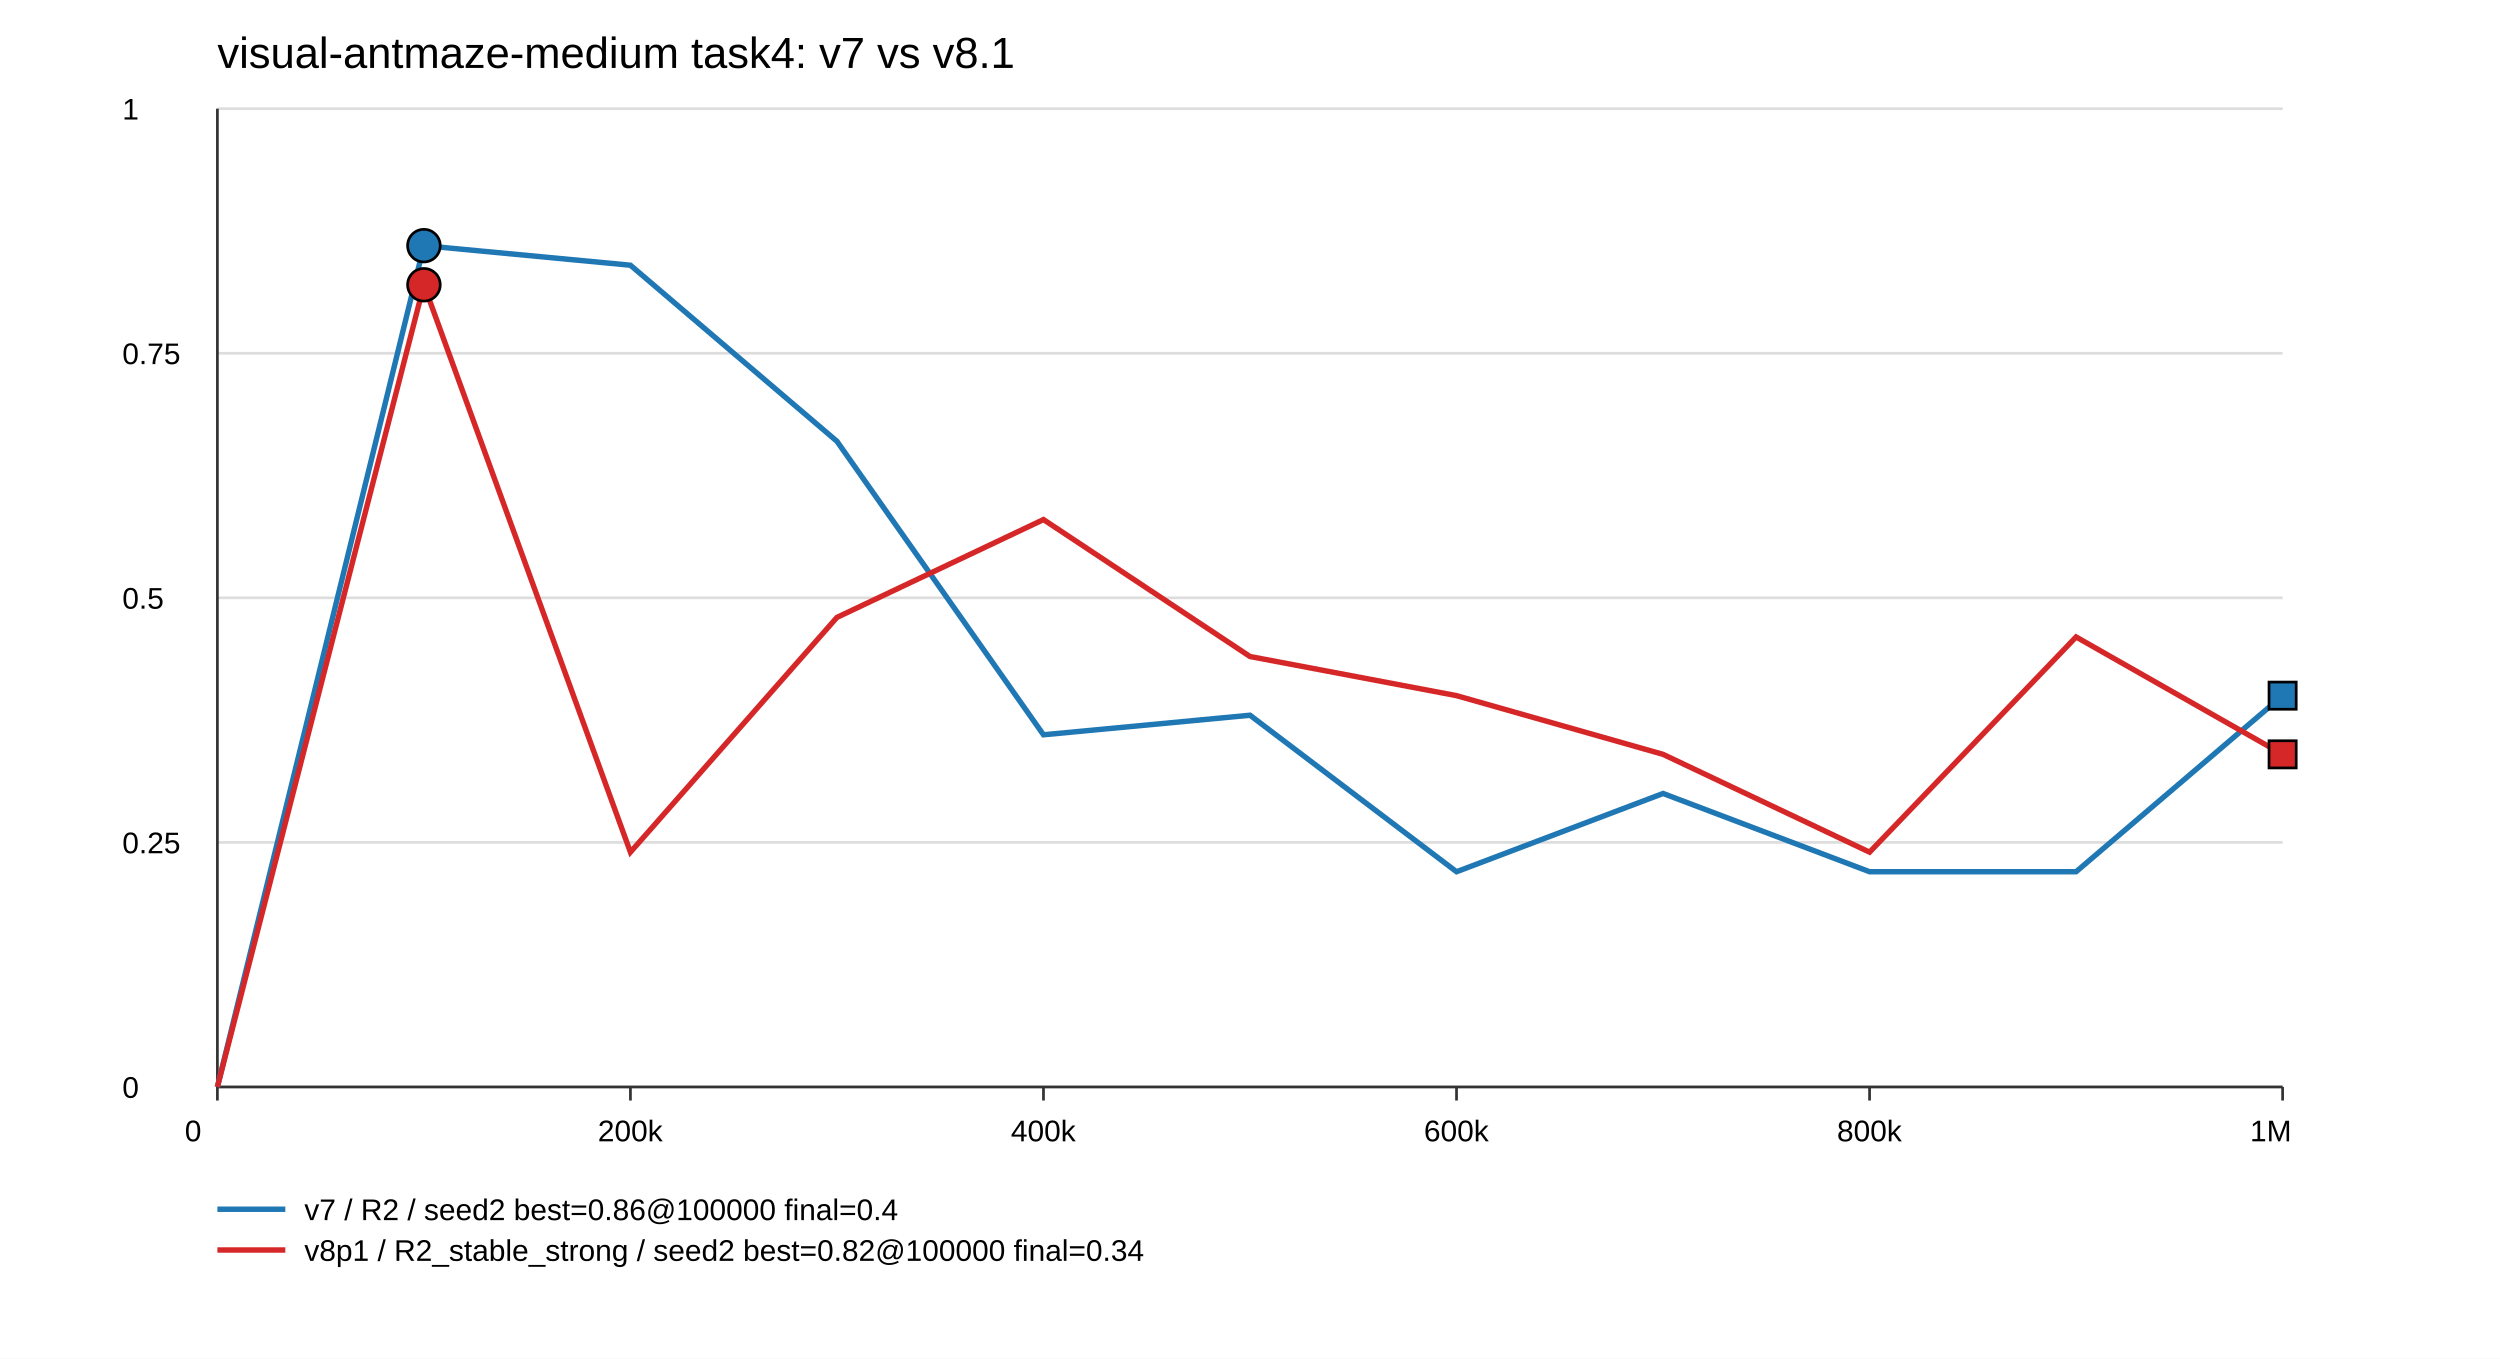
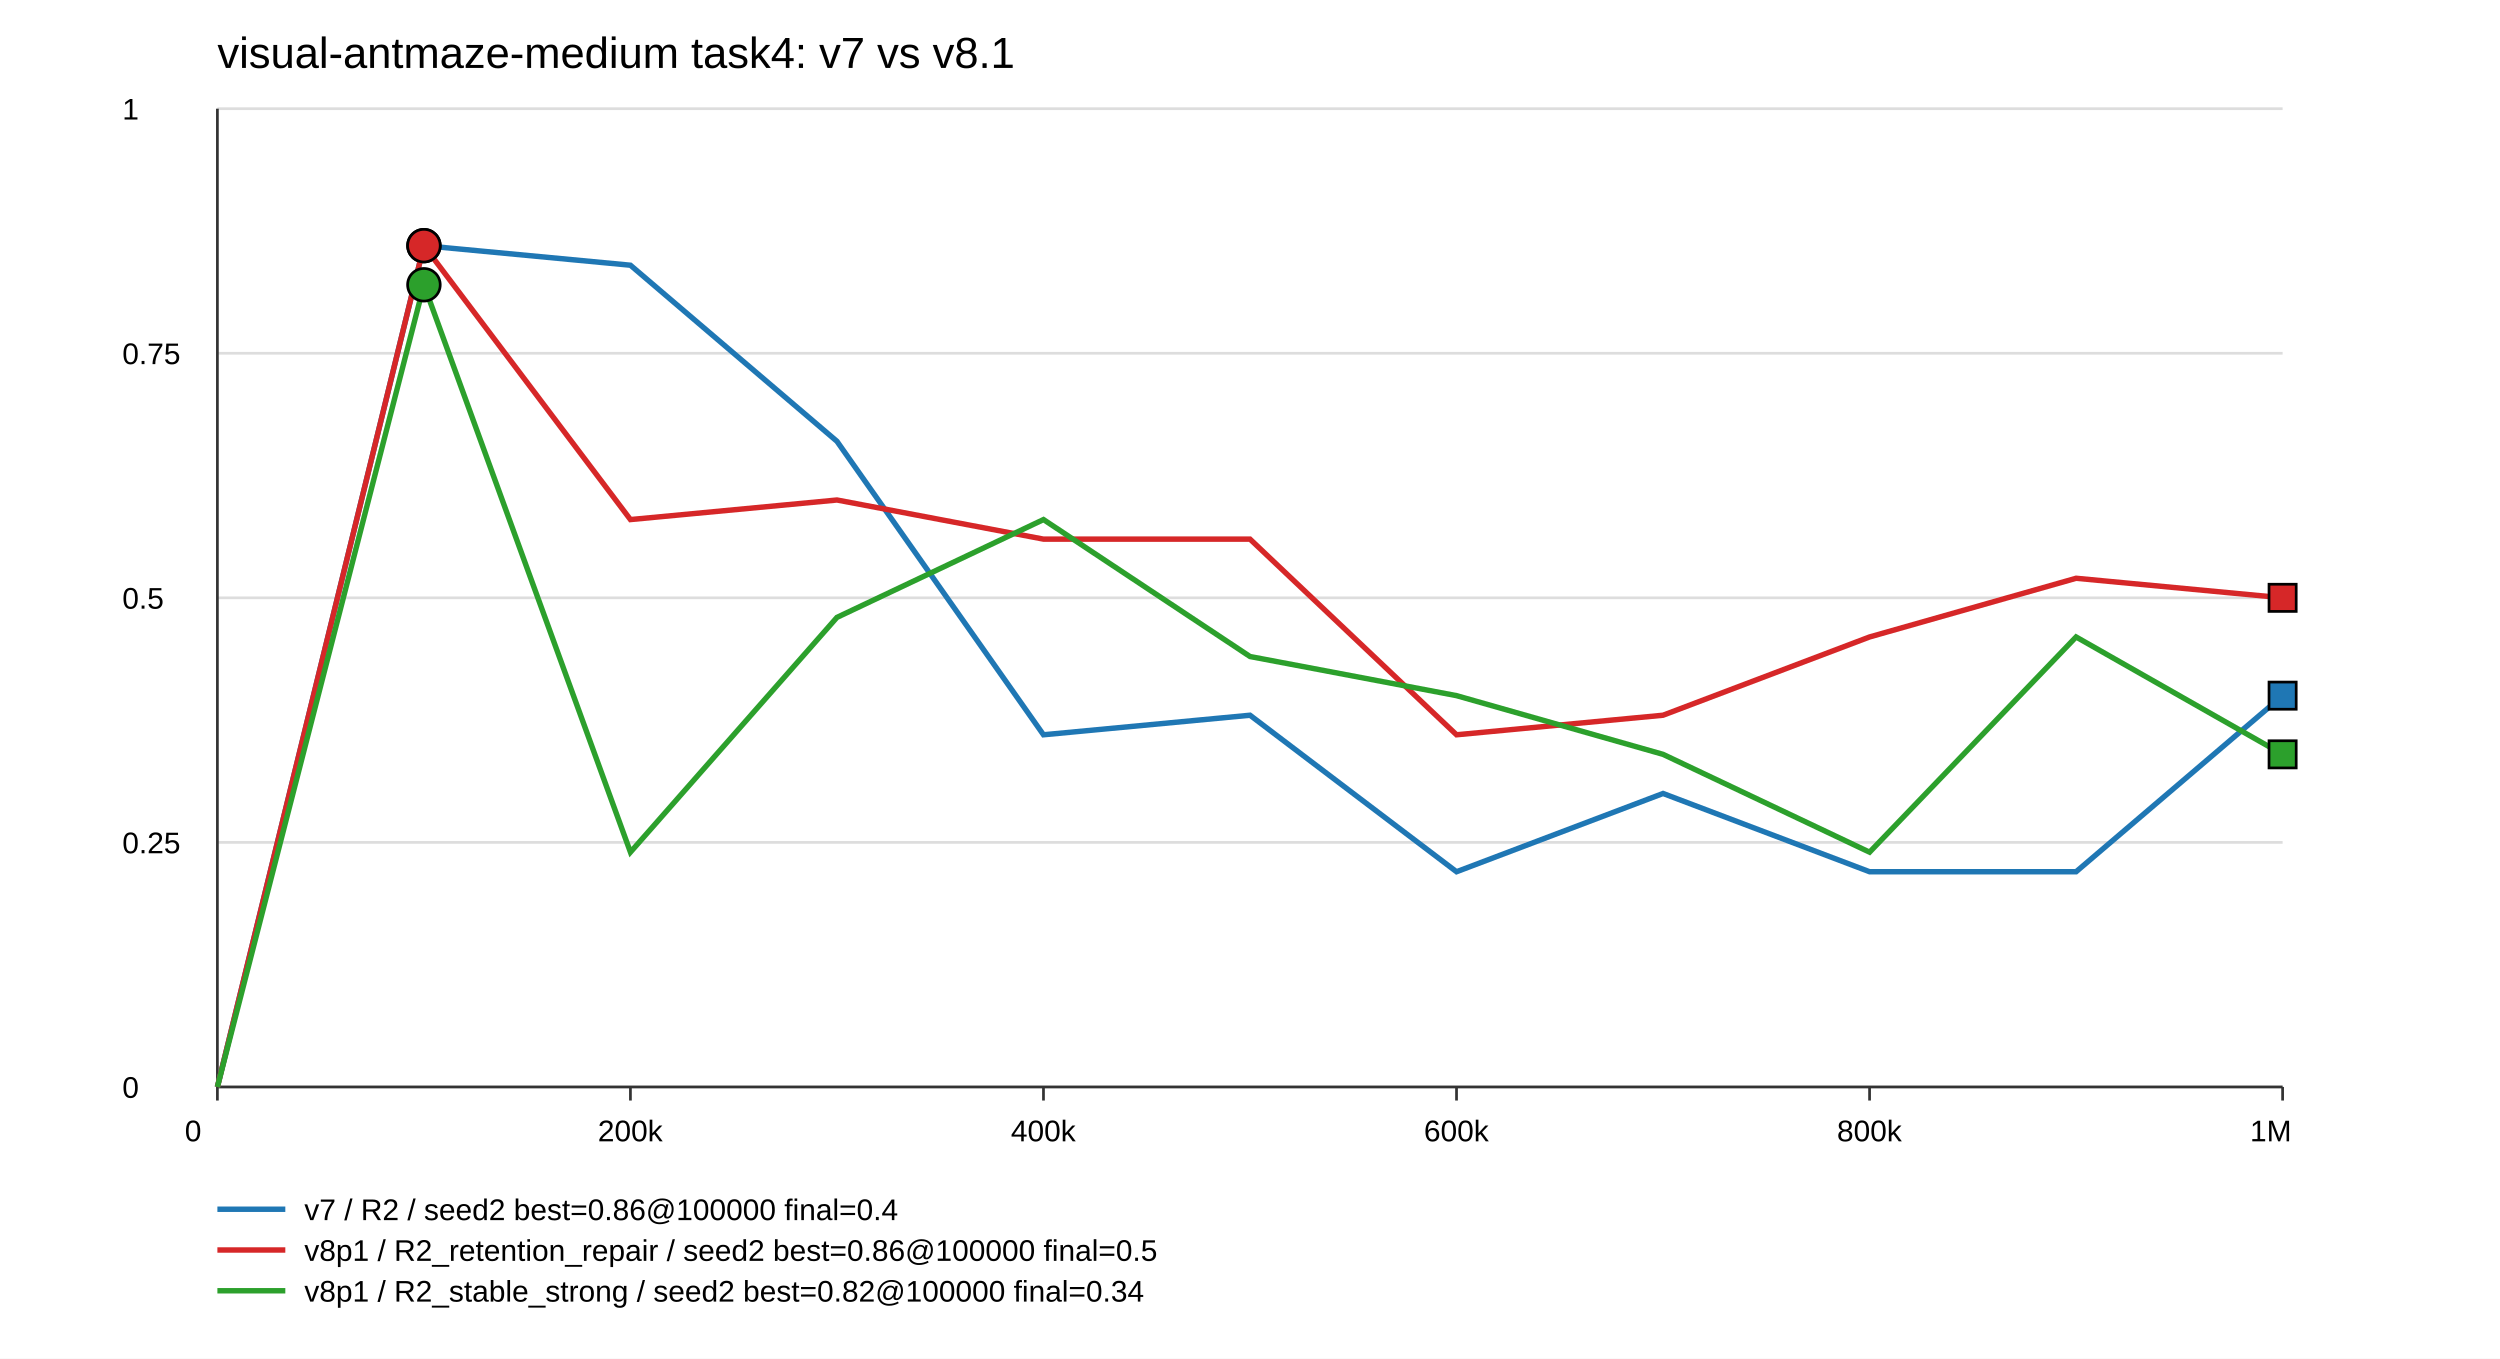
<svg xmlns="http://www.w3.org/2000/svg" width="920" height="500" viewBox="0 0 920 500">
  <rect width="100%" height="100%" fill="white" />
  <text x="80" y="25" font-family="Arial" font-size="16">visual-antmaze-medium task4: v7 vs v8.1</text>
  <line x1="80" y1="400.0" x2="840" y2="400.0" stroke="#ddd" />
  <text x="45" y="404.0" font-family="Arial" font-size="11">0</text>
  <line x1="80" y1="310.0" x2="840" y2="310.0" stroke="#ddd" />
  <text x="45" y="314.0" font-family="Arial" font-size="11">0.25</text>
  <line x1="80" y1="220.0" x2="840" y2="220.0" stroke="#ddd" />
  <text x="45" y="224.0" font-family="Arial" font-size="11">0.5</text>
  <line x1="80" y1="130.0" x2="840" y2="130.0" stroke="#ddd" />
  <text x="45" y="134.0" font-family="Arial" font-size="11">0.75</text>
  <line x1="80" y1="40.0" x2="840" y2="40.0" stroke="#ddd" />
  <text x="45" y="44.0" font-family="Arial" font-size="11">1</text>
  <line x1="80" y1="400" x2="840" y2="400" stroke="#333" />
  <line x1="80" y1="40" x2="80" y2="400" stroke="#333" />
  <line x1="80.0" y1="400" x2="80.0" y2="405" stroke="#333" />
  <text x="68.0" y="420" font-family="Arial" font-size="11">0</text>
  <line x1="232.0" y1="400" x2="232.0" y2="405" stroke="#333" />
  <text x="220.0" y="420" font-family="Arial" font-size="11">200k</text>
  <line x1="384.0" y1="400" x2="384.0" y2="405" stroke="#333" />
  <text x="372.0" y="420" font-family="Arial" font-size="11">400k</text>
  <line x1="536.0" y1="400" x2="536.0" y2="405" stroke="#333" />
  <text x="524.0" y="420" font-family="Arial" font-size="11">600k</text>
  <line x1="688.0" y1="400" x2="688.0" y2="405" stroke="#333" />
  <text x="676.0" y="420" font-family="Arial" font-size="11">800k</text>
  <line x1="840.0" y1="400" x2="840.0" y2="405" stroke="#333" />
  <text x="828.0" y="420" font-family="Arial" font-size="11">1M</text>
  <polyline points="80.0,400.0 156.0,90.4 232.0,97.6 308.0,162.4 384.0,270.4 460.0,263.2 536.0,320.8 612.0,292.0 688.0,320.8 764.0,320.8 840.0,256.0" fill="none" stroke="#1f77b4" stroke-width="2" />
  <circle cx="156.0" cy="90.4" r="6" fill="#1f77b4" stroke="black" />
  <rect x="835.0" y="251.0" width="10" height="10" fill="#1f77b4" stroke="black" />
  <line x1="80" y1="445" x2="105" y2="445" stroke="#1f77b4" stroke-width="2" />
  <text x="112" y="449" font-family="Arial" font-size="11">v7 / R2 / seed2 best=0.86@100000 final=0.4</text>
-   <polyline points="80.0,400.0 156.0,104.8 232.0,313.6 308.0,227.2 384.0,191.2 460.0,241.6 536.0,256.0 612.0,277.6 688.0,313.6 764.0,234.4 840.0,277.6" fill="none" stroke="#d62728" stroke-width="2" />
-   <circle cx="156.0" cy="104.8" r="6" fill="#d62728" stroke="black" />
-   <rect x="835.0" y="272.6" width="10" height="10" fill="#d62728" stroke="black" />
+   <polyline points="80.0,400.0 156.0,90.4 232.0,191.2 308.0,184.0 384.0,198.4 460.0,198.4 536.0,270.4 612.0,263.2 688.0,234.4 764.0,212.8 840.0,220.0" fill="none" stroke="#d62728" stroke-width="2" />
+   <circle cx="156.0" cy="90.4" r="6" fill="#d62728" stroke="black" />
+   <rect x="835.0" y="215.0" width="10" height="10" fill="#d62728" stroke="black" />
  <line x1="80" y1="460" x2="105" y2="460" stroke="#d62728" stroke-width="2" />
-   <text x="112" y="464" font-family="Arial" font-size="11">v8p1 / R2_stable_strong / seed2 best=0.82@100000 final=0.34</text>
+   <text x="112" y="464" font-family="Arial" font-size="11">v8p1 / R2_retention_repair / seed2 best=0.86@100000 final=0.5</text>
+   <polyline points="80.0,400.0 156.0,104.8 232.0,313.6 308.0,227.2 384.0,191.2 460.0,241.6 536.0,256.0 612.0,277.6 688.0,313.6 764.0,234.4 840.0,277.6" fill="none" stroke="#2ca02c" stroke-width="2" />
+   <circle cx="156.0" cy="104.8" r="6" fill="#2ca02c" stroke="black" />
+   <rect x="835.0" y="272.6" width="10" height="10" fill="#2ca02c" stroke="black" />
+   <line x1="80" y1="475" x2="105" y2="475" stroke="#2ca02c" stroke-width="2" />
+   <text x="112" y="479" font-family="Arial" font-size="11">v8p1 / R2_stable_strong / seed2 best=0.82@100000 final=0.34</text>
</svg>
